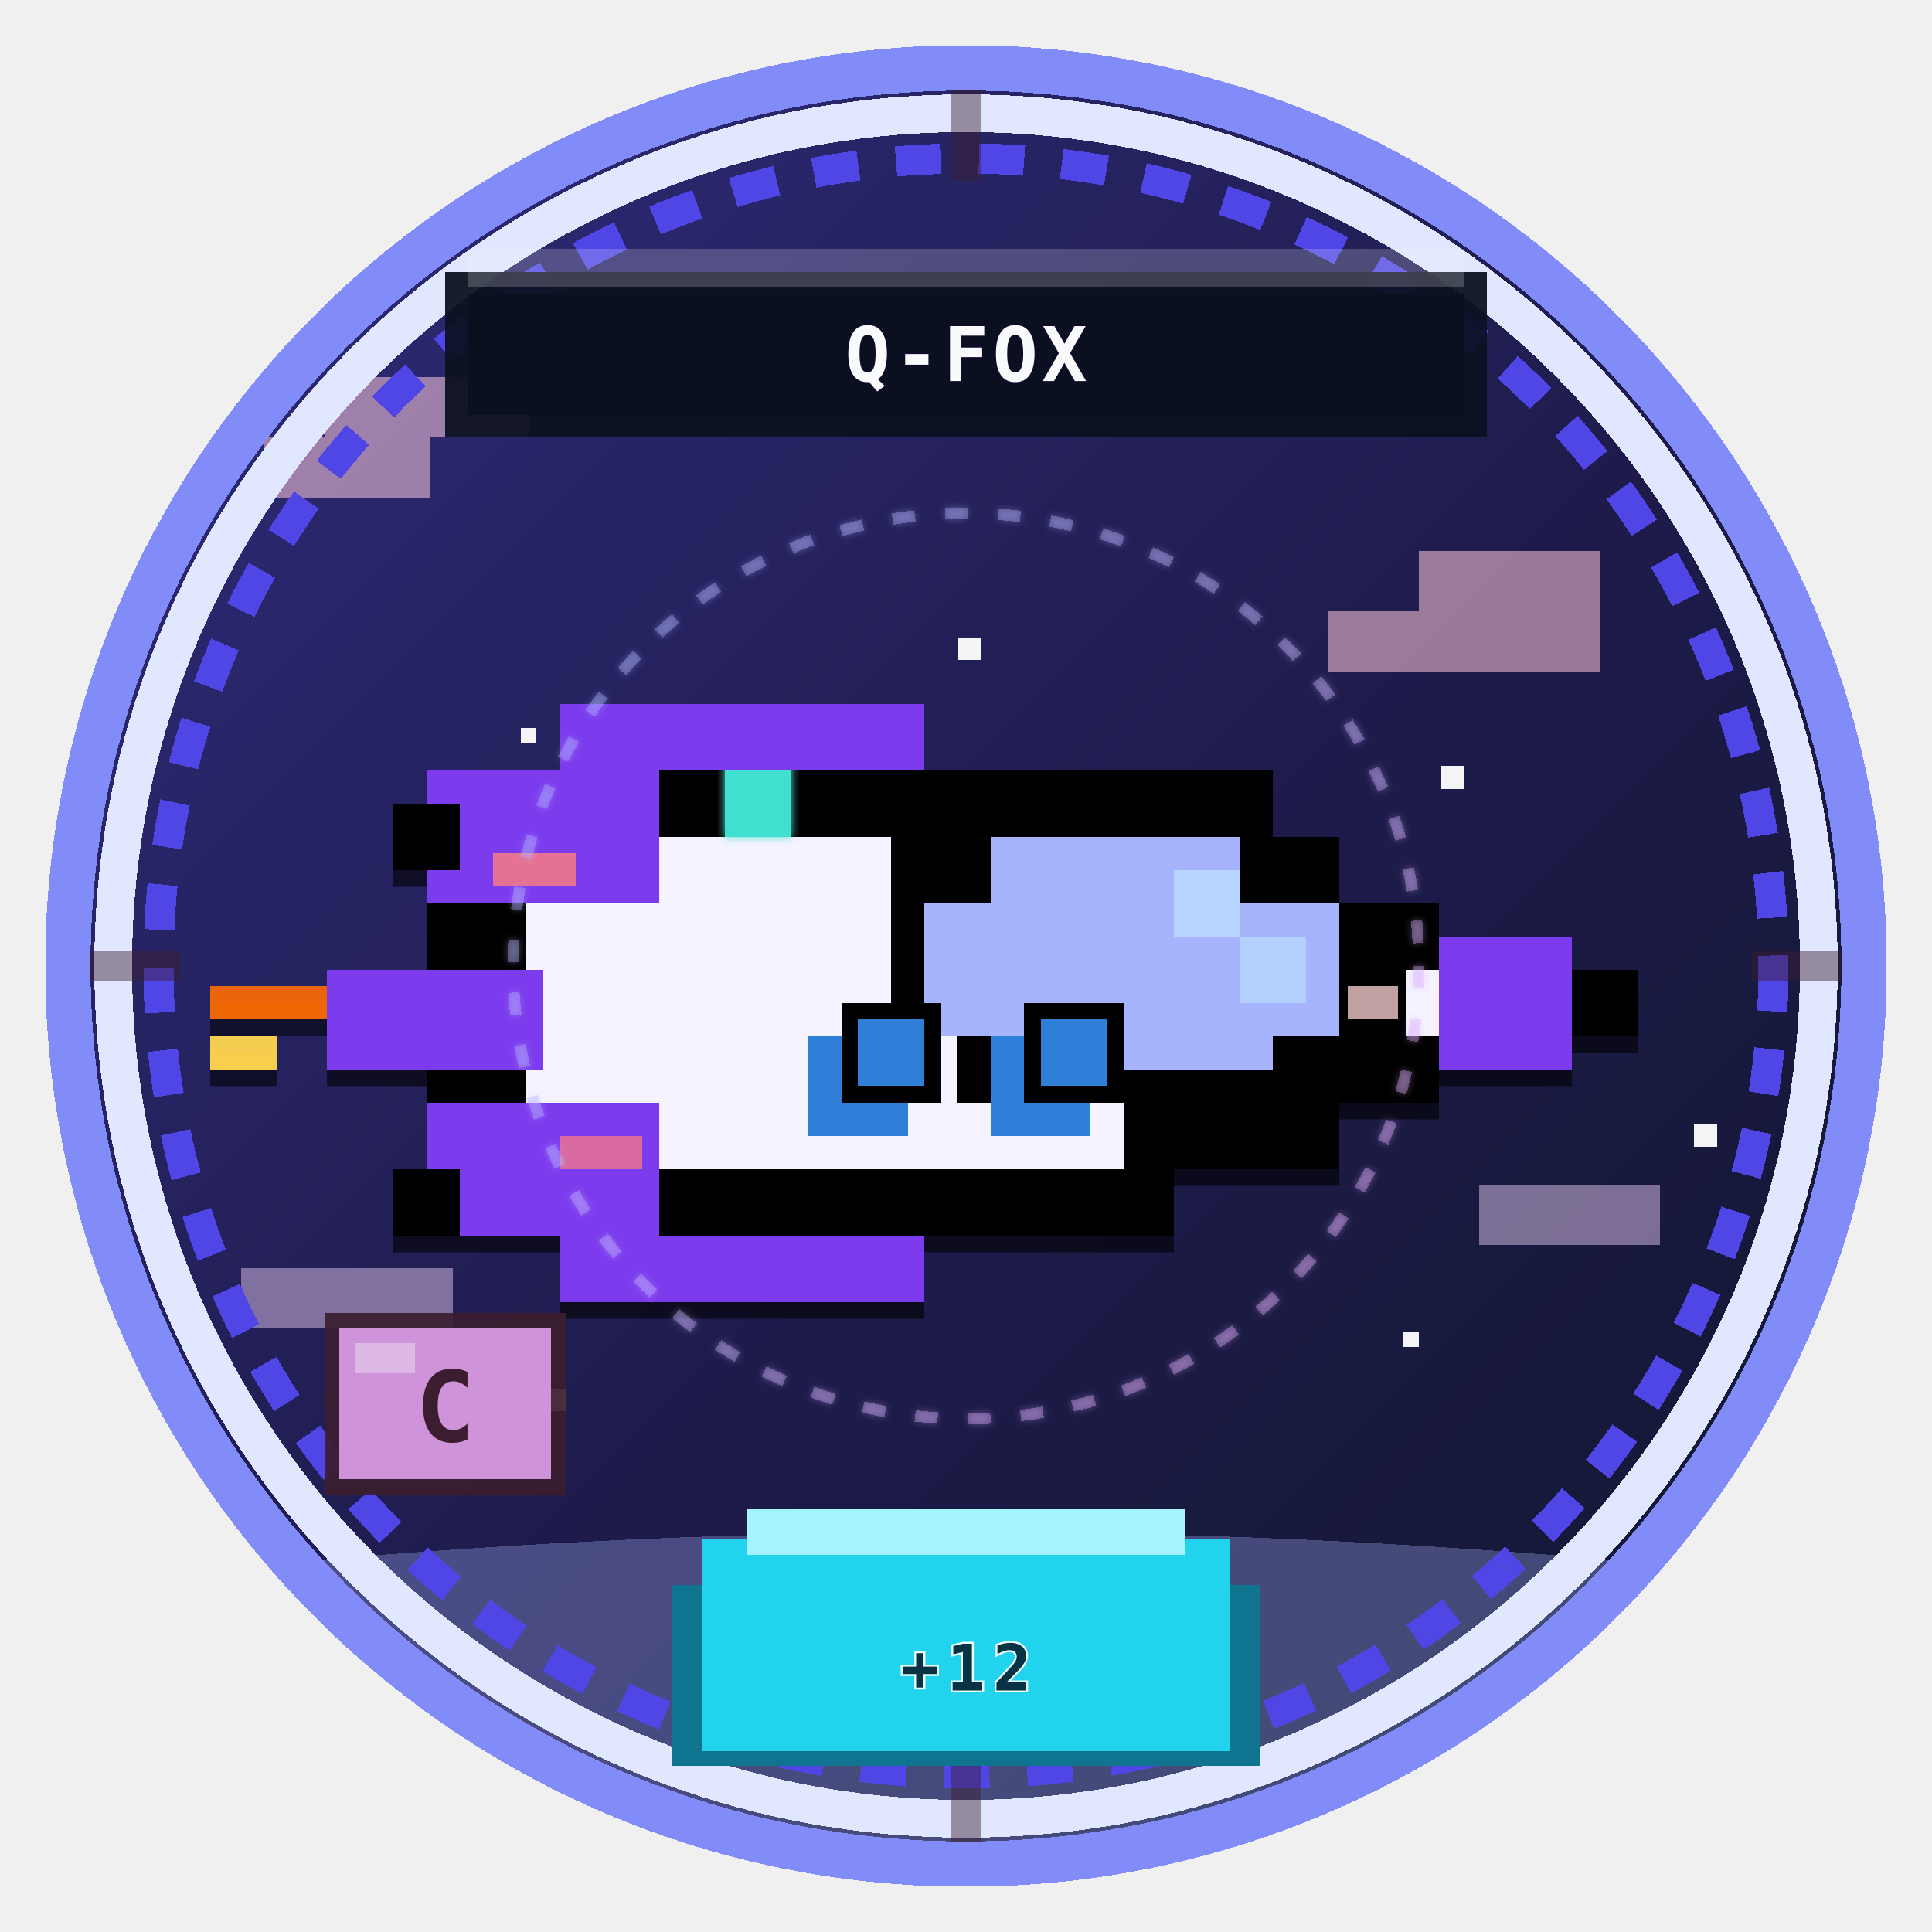
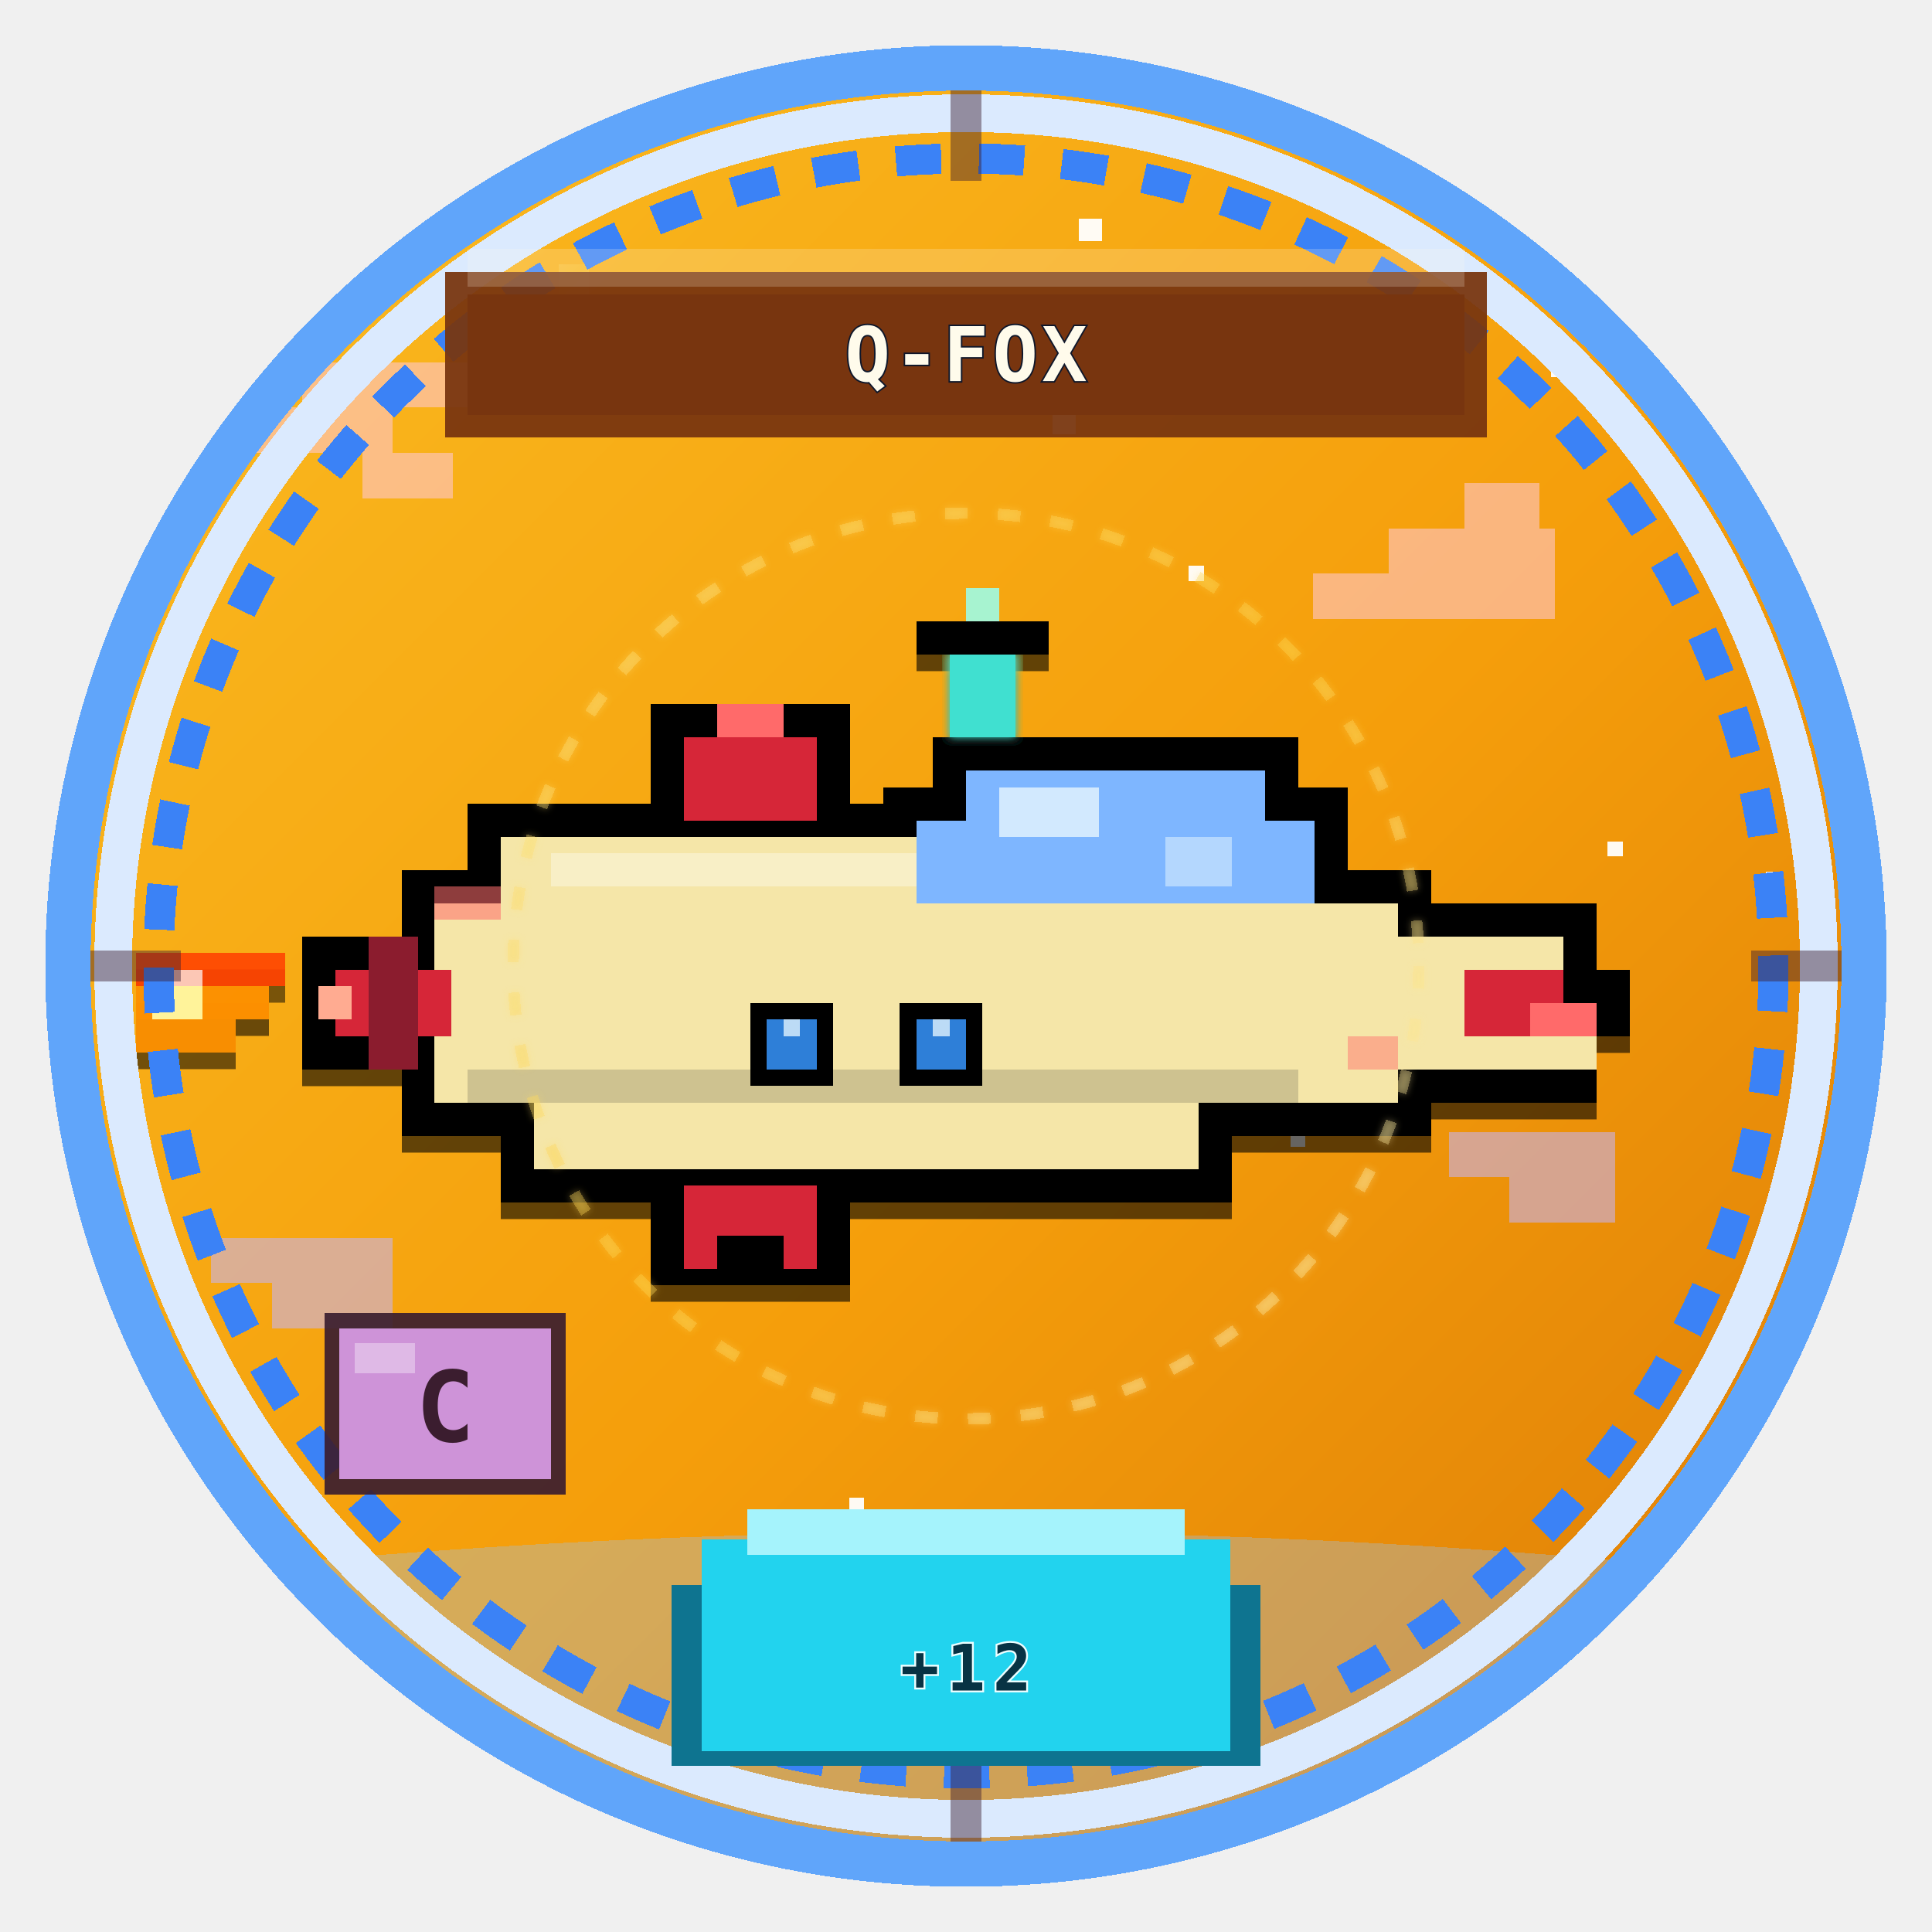
<svg xmlns="http://www.w3.org/2000/svg" viewBox="0 0 512 512" class="w-full h-full" shape-rendering="crispEdges">
  <defs>
-     <linearGradient id="bg_badge_403" x1="0%" y1="0%" x2="100%" y2="100%">
-       <stop offset="0%" stop-color="#312e81" />
-       <stop offset="55%" stop-color="#1e1b4b" />
-       <stop offset="100%" stop-color="#0f172a" />
+     <linearGradient id="bg_badge_7090" x1="0%" y1="0%" x2="100%" y2="100%">
+       <stop offset="0%" stop-color="#fbbf24" />
+       <stop offset="55%" stop-color="#f59e0b" />
+       <stop offset="100%" stop-color="#d97706" />
    </linearGradient>
-     <linearGradient id="hull_badge_403" x1="0%" y1="0%" x2="100%" y2="0%">
-       <stop offset="0%" stop-color="#2a2a35" />
-       <stop offset="50%" stop-color="#3a3a45" />
-       <stop offset="100%" stop-color="#1a1a25" />
+     <linearGradient id="hull_badge_7090" x1="0%" y1="0%" x2="100%" y2="0%">
+       <stop offset="0%" stop-color="#d4af37" />
+       <stop offset="50%" stop-color="#fcf6ba" />
+       <stop offset="100%" stop-color="#aa8822" />
    </linearGradient>
-     <linearGradient id="frame_badge_403" x1="0%" y1="0%" x2="100%" y2="100%">
-       <stop offset="0%" stop-color="#a5b4fc" />
-       <stop offset="50%" stop-color="#c4b5fd" />
-       <stop offset="100%" stop-color="#f0abfc" />
+     <linearGradient id="frame_badge_7090" x1="0%" y1="0%" x2="100%" y2="100%">
+       <stop offset="0%" stop-color="#fde68a" />
+       <stop offset="50%" stop-color="#fcd34d" />
+       <stop offset="100%" stop-color="#fef3c7" />
    </linearGradient>
-     <filter id="shadow_badge_403" x="-50%" y="-50%" width="200%" height="200%">
+     <filter id="shadow_badge_7090" x="-50%" y="-50%" width="200%" height="200%">
      <feDropShadow dx="0" dy="4" stdDeviation="0" flood-color="#000" flood-opacity="0.6" />
    </filter>
-     <filter id="glow_badge_403">
+     <filter id="glow_badge_7090">
      <feGaussianBlur stdDeviation="1" result="blur" />
      <feComposite in="SourceGraphic" in2="blur" operator="over" />
    </filter>
-     <filter id="text_glow_badge_403" x="-50%" y="-50%" width="200%" height="200%">
+     <filter id="text_glow_badge_7090" x="-50%" y="-50%" width="200%" height="200%">
      <feGaussianBlur stdDeviation="2" result="blur" />
      <feMerge>
        <feMergeNode in="blur" />
        <feMergeNode in="SourceGraphic" />
      </feMerge>
    </filter>
-     <clipPath id="clip_badge_403">
+     <clipPath id="clip_badge_7090">
      <circle cx="256" cy="256" r="240" />
    </clipPath>
  </defs>
-   <g clip-path="url(#clip_badge_403)">
-     <rect width="512" height="512" fill="url(#bg_badge_403)" />
+   <g clip-path="url(#clip_badge_7090)">
+     <rect width="512" height="512" fill="url(#bg_badge_7090)" />
    <g fill="#ffffff" fill-opacity="0.95" shape-rendering="crispEdges">
-       <rect x="254" y="169" width="6" height="6" />
-       <rect x="230" y="203" width="4" height="4" />
-       <rect x="176" y="211" width="4" height="4" />
-       <rect x="58" y="146" width="4" height="4" />
-       <rect x="449" y="298" width="6" height="6" />
-       <rect x="31" y="122" width="4" height="4" />
-       <rect x="45" y="122" width="4" height="4" />
-       <rect x="16" y="181" width="4" height="4" />
-       <rect x="131" y="362" width="4" height="4" />
-       <rect x="144" y="368" width="6" height="6" />
-       <rect x="138" y="193" width="4" height="4" />
-       <rect x="382" y="203" width="6" height="6" />
-       <rect x="378" y="87" width="4" height="4" />
-       <rect x="372" y="353" width="4" height="4" />
-       <rect x="427" y="112" width="4" height="4" />
-       <rect x="321" y="93" width="4" height="4" />
+       <rect x="89" y="277" width="6" height="6" />
+       <rect x="451" y="111" width="6" height="6" />
+       <rect x="112" y="48" width="6" height="6" />
+       <rect x="315" y="150" width="4" height="4" />
+       <rect x="365" y="57" width="4" height="4" />
+       <rect x="411" y="94" width="6" height="6" />
+       <rect x="275" y="233" width="4" height="4" />
+       <rect x="468" y="231" width="4" height="4" />
+       <rect x="286" y="58" width="6" height="6" />
+       <rect x="119" y="89" width="4" height="4" />
+       <rect x="225" y="397" width="4" height="4" />
+       <rect x="426" y="223" width="4" height="4" />
+       <rect x="198" y="192" width="6" height="6" />
+       <rect x="279" y="109" width="6" height="6" />
+       <rect x="342" y="300" width="4" height="4" />
+       <rect x="319" y="209" width="6" height="6" />
    </g>
    <g opacity="0.55" shape-rendering="crispEdges">
      <g fill="#ffc8dd">
-         <rect x="70" y="116" width="44" height="16" />
-         <rect x="86" y="100" width="54" height="16" />
-         <rect x="376" y="146" width="48" height="16" />
-         <rect x="352" y="162" width="72" height="16" />
+         <rect x="64" y="108" width="40" height="12" />
+         <rect x="80" y="96" width="48" height="12" />
+         <rect x="96" y="120" width="24" height="12" />
+         <rect x="368" y="140" width="44" height="12" />
+         <rect x="348" y="152" width="64" height="12" />
+         <rect x="388" y="128" width="20" height="12" />
      </g>
-       <g fill="#cdb4db">
-         <rect x="64" y="336" width="56" height="16" />
-         <rect x="392" y="314" width="48" height="16" />
+       <g fill="#c4b5fd">
+         <rect x="56" y="328" width="48" height="12" />
+         <rect x="72" y="340" width="32" height="12" />
+         <rect x="384" y="300" width="44" height="12" />
+         <rect x="400" y="312" width="28" height="12" />
      </g>
-       <g fill="url(#frame_badge_403)" opacity="0.45">
-         <rect x="142" y="74" width="8" height="8" />
-         <rect x="362" y="92" width="8" height="8" />
-         <rect x="118" y="270" width="8" height="8" />
+       <g fill="url(#frame_badge_7090)" opacity="0.4">
+         <rect x="148" y="70" width="8" height="8" />
+         <rect x="356" y="88" width="8" height="8" />
+         <rect x="112" y="268" width="8" height="8" />
+         <rect x="300" y="240" width="8" height="8" />
      </g>
    </g>
-     <path d="M-100 438 Q256 374 612 438 V512 H-100 Z" fill="#a5b4fc" fill-opacity="0.32" />
+     <path d="M-100 438 Q256 374 612 438 V512 H-100 Z" fill="#93c5fd" fill-opacity="0.32" />
  </g>
-   <g transform="translate(256, 268) scale(1.1)" filter="url(#shadow_badge_403)">
-     <g transform="translate(34, -2)" shape-rendering="crispEdges">
-       <rect x="-124" y="-56" width="132" height="16" fill="#050505" />
-       <rect x="-148" y="-40" width="204" height="16" fill="#050505" />
-       <rect x="-164" y="-24" width="244" height="48" fill="#050505" />
-       <rect x="-148" y="24" width="204" height="16" fill="#050505" />
-       <rect x="-116" y="40" width="132" height="16" fill="#050505" />
-       <rect x="80" y="-8" width="24" height="16" fill="#050505" />
-       <rect x="-188" y="-8" width="24" height="16" fill="#050505" />
-       <rect x="-116" y="-40" width="120" height="16" fill="#f5f3ff" />
-       <rect x="-140" y="-24" width="188" height="48" fill="#f5f3ff" />
-       <rect x="-116" y="24" width="120" height="16" fill="#f5f3ff" />
-       <rect x="48" y="-8" width="32" height="16" fill="#f5f3ff" />
-       <rect x="-164" y="-56" width="56" height="32" fill="#7c3aed" />
-       <rect x="-172" y="-48" width="16" height="16" fill="#050505" />
-       <rect x="-164" y="24" width="56" height="32" fill="#7c3aed" />
-       <rect x="-172" y="40" width="16" height="16" fill="#050505" />
-       <rect x="-188" y="-8" width="52" height="24" fill="#7c3aed" />
-       <rect x="80" y="-16" width="32" height="32" fill="#7c3aed" />
-       <rect x="112" y="-8" width="16" height="16" fill="#050505" />
-       <rect x="-36" y="-56" width="76" height="16" fill="#050505" />
-       <rect x="-52" y="-40" width="108" height="16" fill="#050505" />
-       <rect x="-52" y="-24" width="124" height="32" fill="#050505" />
-       <rect x="-36" y="8" width="92" height="16" fill="#050505" />
-       <rect x="-28" y="-40" width="60" height="16" fill="#a5b4fc" />
-       <rect x="-44" y="-24" width="100" height="32" fill="#a5b4fc" />
-       <rect x="-28" y="8" width="68" height="8" fill="#a5b4fc" />
-       <rect x="16" y="-32" width="16" height="16" fill="#b8d8ff" opacity="0.9" />
-       <rect x="32" y="-16" width="16" height="16" fill="#b8d8ff" opacity="0.75" />
-       <rect x="-72" y="8" width="24" height="24" fill="#2f7fd8" />
-       <rect x="-64" y="0" width="24" height="24" fill="#050505" />
-       <rect x="-60" y="4" width="16" height="16" fill="#2f7fd8" />
-       <rect x="-28" y="8" width="24" height="24" fill="#2f7fd8" />
-       <rect x="-20" y="0" width="24" height="24" fill="#050505" />
-       <rect x="-16" y="4" width="16" height="16" fill="#2f7fd8" />
-       <rect x="-148" y="-36" width="20" height="8" fill="#ff8080" opacity="0.8" />
-       <rect x="-132" y="32" width="20" height="8" fill="#ff8080" opacity="0.7" />
-       <rect x="58" y="-4" width="12" height="8" fill="#ffd6d6" opacity="0.75" />
-       <rect x="-216" y="-4" width="28" height="8" fill="#ff6d00" opacity="0.9" />
-       <rect x="-216" y="8" width="16" height="8" fill="#ffd54f" opacity="0.95" />
-       <rect x="-92" y="-64" width="16" height="24" fill="#40e0d0" filter="url(#glow_badge_403)" />
-       <rect x="-100" y="-72" width="32" height="8" fill="#050505" />
-       <rect x="-132" y="-72" width="88" height="16" fill="#7c3aed" />
-       <rect x="-132" y="56" width="88" height="16" fill="#7c3aed" />
+   <g transform="translate(256, 268) scale(1.1)" filter="url(#shadow_badge_7090)">
+     <g transform="translate(20, -2)" shape-rendering="crispEdges">
+       <rect x="-140" y="-48" width="200" height="16" fill="#050505" />
+       <rect x="-156" y="-32" width="248" height="64" fill="#050505" />
+       <rect x="-132" y="32" width="176" height="16" fill="#050505" />
+       <rect x="92" y="-24" width="40" height="48" fill="#050505" />
+       <rect x="124" y="-8" width="16" height="16" fill="#050505" />
+       <rect x="-180" y="-16" width="28" height="32" fill="#050505" />
+       <rect x="-96" y="-72" width="48" height="28" fill="#050505" />
+       <rect x="-96" y="40" width="48" height="28" fill="#050505" />
+       <rect x="-28" y="-64" width="88" height="20" fill="#050505" />
+       <rect x="-40" y="-52" width="112" height="28" fill="#050505" />
+       <rect x="-132" y="-40" width="184" height="16" fill="#f5e6a8" />
+       <rect x="-148" y="-24" width="232" height="48" fill="#f5e6a8" />
+       <rect x="-124" y="24" width="160" height="16" fill="#f5e6a8" />
+       <rect x="84" y="-16" width="40" height="32" fill="#f5e6a8" />
+       <rect x="116" y="0" width="16" height="16" fill="#f5e6a8" />
+       <rect x="-140" y="16" width="200" height="8" fill="#1a1a22" opacity="0.18" />
+       <rect x="-120" y="-36" width="140" height="8" fill="#ffffff" opacity="0.35" />
+       <rect x="-88" y="-64" width="32" height="20" fill="#d62839" />
+       <rect x="-80" y="-72" width="16" height="8" fill="#ff6b6b" />
+       <rect x="-88" y="44" width="32" height="20" fill="#d62839" />
+       <rect x="-80" y="56" width="16" height="8" fill="#050505" />
+       <rect x="100" y="-8" width="24" height="16" fill="#d62839" />
+       <rect x="116" y="0" width="16" height="8" fill="#ff6b6b" />
+       <rect x="-172" y="-8" width="28" height="16" fill="#d62839" />
+       <rect x="-164" y="-16" width="12" height="32" fill="#8b1e2d" />
+       <rect x="-176" y="-4" width="8" height="8" fill="#ffab91" />
+       <rect x="-20" y="-56" width="72" height="16" fill="#7eb6ff" />
+       <rect x="-32" y="-44" width="96" height="20" fill="#7eb6ff" />
+       <rect x="-12" y="-52" width="24" height="12" fill="#e0f2fe" opacity="0.85" />
+       <rect x="28" y="-40" width="16" height="12" fill="#e0f2fe" opacity="0.55" />
+       <rect x="-72" y="0" width="20" height="20" fill="#050505" />
+       <rect x="-68" y="4" width="12" height="12" fill="#2f7fd8" />
+       <rect x="-64" y="4" width="4" height="4" fill="#e0f2fe" opacity="0.8" />
+       <rect x="-36" y="0" width="20" height="20" fill="#050505" />
+       <rect x="-32" y="4" width="12" height="12" fill="#2f7fd8" />
+       <rect x="-28" y="4" width="4" height="4" fill="#e0f2fe" opacity="0.8" />
+       <rect x="-148" y="-28" width="16" height="8" fill="#ff6b6b" opacity="0.55" />
+       <rect x="72" y="8" width="12" height="8" fill="#ff6b6b" opacity="0.45" />
+       <rect x="-220" y="-12" width="36" height="8" fill="#ff3d00" opacity="0.85" />
+       <rect x="-220" y="-4" width="32" height="8" fill="#ff9100" opacity="0.95" />
+       <rect x="-220" y="4" width="24" height="8" fill="#ff9100" opacity="0.9" />
+       <rect x="-216" y="-4" width="12" height="8" fill="#fff59d" opacity="0.98" />
+       <rect x="-212" y="-8" width="8" height="4" fill="#ffffff" opacity="0.7" />
+       <rect x="-24" y="-84" width="16" height="20" fill="#40e0d0" filter="url(#glow_badge_7090)" />
+       <rect x="-32" y="-92" width="32" height="8" fill="#050505" />
+       <rect x="-20" y="-100" width="8" height="8" fill="#a7f3d0" />
    </g>
  </g>
-   <g filter="url(#glow_badge_403)">
-     <circle cx="256" cy="256" r="120" fill="none" stroke="url(#frame_badge_403)" stroke-width="3" opacity="0.35" stroke-dasharray="6 8" />
+   <g filter="url(#glow_badge_7090)">
+     <circle cx="256" cy="256" r="120" fill="none" stroke="url(#frame_badge_7090)" stroke-width="3" opacity="0.35" stroke-dasharray="6 8" />
  </g>
  <g shape-rendering="crispEdges">
-     <circle cx="256" cy="256" r="238" fill="none" stroke="#818cf8" stroke-width="12" />
-     <circle cx="256" cy="256" r="226" fill="none" stroke="#e0e7ff" stroke-width="10" />
-     <circle cx="256" cy="256" r="214" fill="none" stroke="#4f46e5" stroke-width="8" stroke-dasharray="12 10" />
+     <circle cx="256" cy="256" r="238" fill="none" stroke="#60a5fa" stroke-width="12" />
+     <circle cx="256" cy="256" r="226" fill="none" stroke="#dbeafe" stroke-width="10" />
+     <circle cx="256" cy="256" r="214" fill="none" stroke="#3b82f6" stroke-width="8" stroke-dasharray="12 10" />
    <path d="M256 24 V48 M488 256 H464 M256 488 V464 M24 256 H48" stroke="#3b1d2f" stroke-width="8" opacity="0.45" />
  </g>
-   <g shape-rendering="crispEdges" id="name_badge_403">
-     <rect x="118" y="72" width="276" height="44" fill="#0b1020" opacity="0.94" />
-     <rect x="124" y="66" width="264" height="10" fill="#f8fafc" opacity="0.2" />
-     <rect x="124" y="78" width="264" height="32" fill="#0b1020" />
-     <text x="256" y="101" font-family="Galmuri11, monospace" font-size="20" font-weight="bold" fill="#f8fafc" stroke="#0f0a2a" stroke-width="0.8" paint-order="stroke" text-anchor="middle" letter-spacing="1">Q-FOX</text>
+   <g shape-rendering="crispEdges" id="name_badge_7090">
+     <rect x="118" y="72" width="276" height="44" fill="#78350f" opacity="0.94" />
+     <rect x="124" y="66" width="264" height="10" fill="#fffbeb" opacity="0.2" />
+     <rect x="124" y="78" width="264" height="32" fill="#78350f" />
+     <text x="256" y="101" font-family="Galmuri11, monospace" font-size="20" font-weight="bold" fill="#fffbeb" stroke="#0f172a" stroke-width="0.8" paint-order="stroke" text-anchor="middle" letter-spacing="1">Q-FOX</text>
  </g>
-   <g shape-rendering="crispEdges" id="grade_badge_403">
+   <g shape-rendering="crispEdges" id="grade_badge_7090">
    <rect x="86" y="348" width="64" height="48" fill="#3b1d2f" opacity="0.92" />
    <rect x="90" y="352" width="56" height="40" fill="#ce93d8" />
    <rect x="94" y="356" width="16" height="8" fill="#ffffff" opacity="0.35" />
    <text x="118" y="382" font-family="Galmuri11, monospace" font-size="26" font-weight="bold" fill="#3b1d2f" text-anchor="middle">C</text>
  </g>
-   <g shape-rendering="crispEdges" id="enhance_badge_403">
+   <g shape-rendering="crispEdges" id="enhance_badge_7090">
    <rect x="178" y="420" width="156" height="48" fill="#0e7490" />
    <rect x="186" y="408" width="140" height="56" fill="#22d3ee" />
    <rect x="198" y="400" width="116" height="12" fill="#a5f3fc" />
    <text x="256" y="448" font-family="Galmuri11, monospace" font-size="17" font-weight="bold" fill="#083344" stroke="#ecfeff" stroke-width="1" paint-order="stroke" text-anchor="middle" letter-spacing="2">+12</text>
  </g>
</svg>
